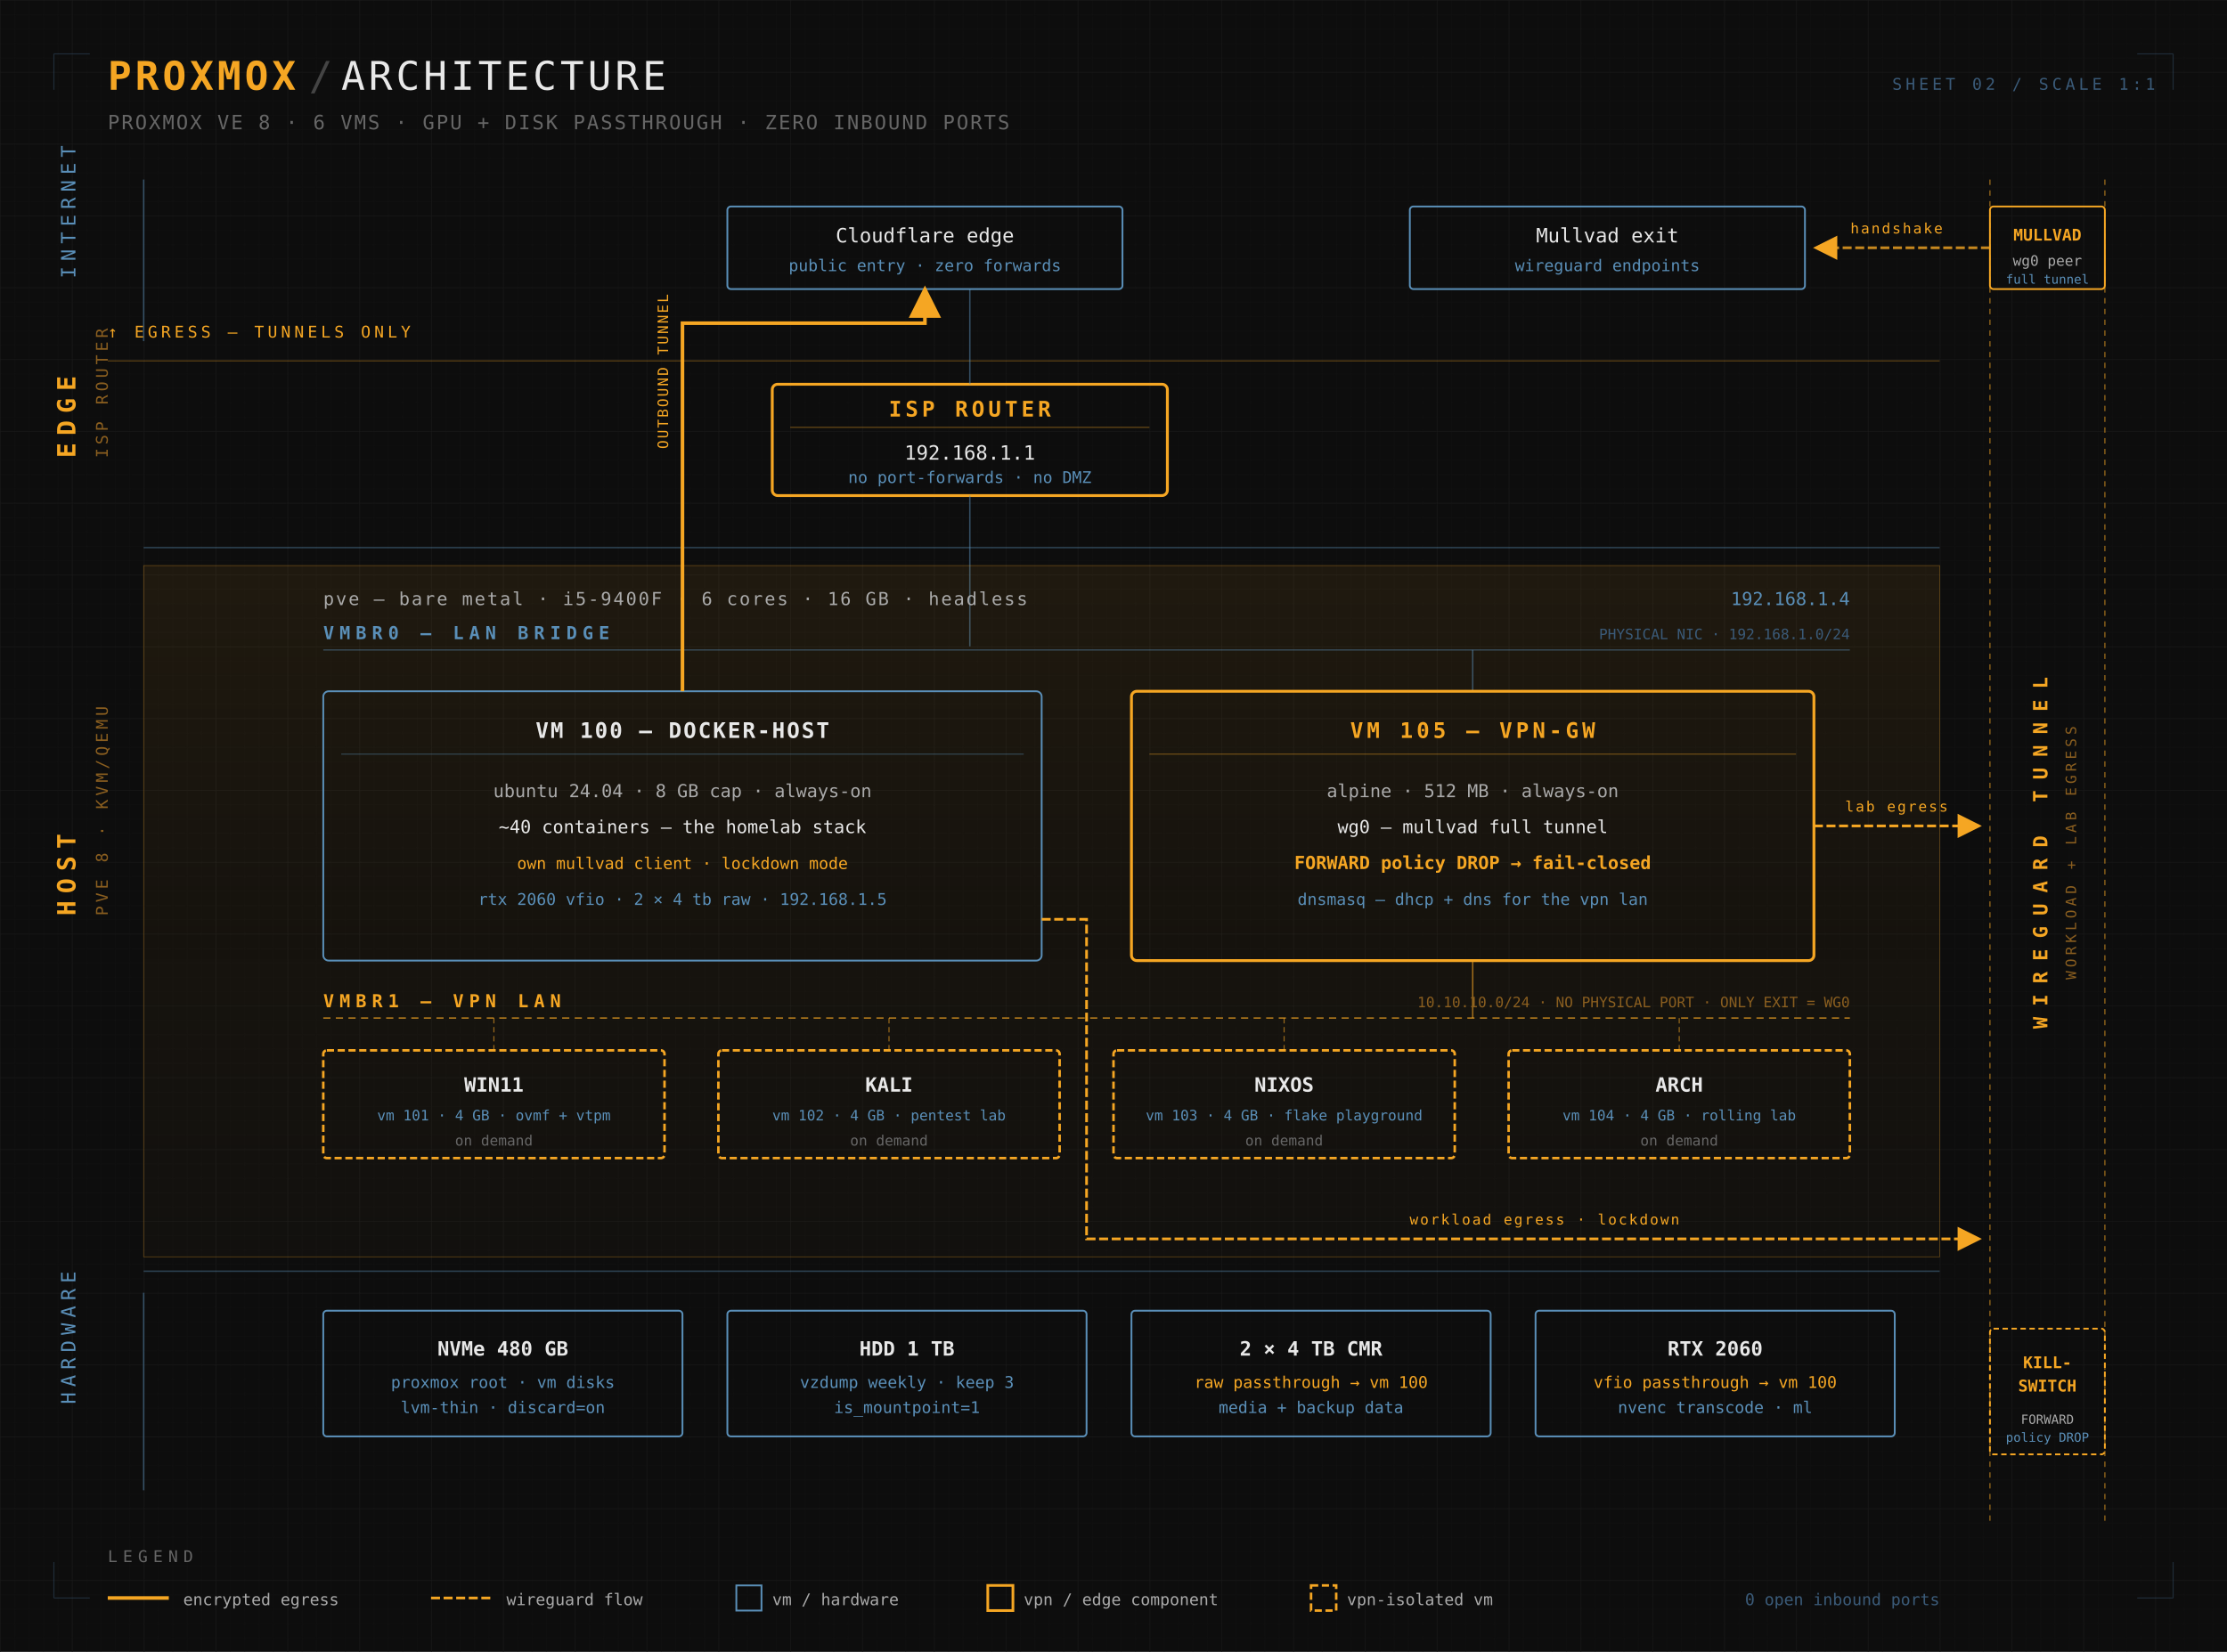
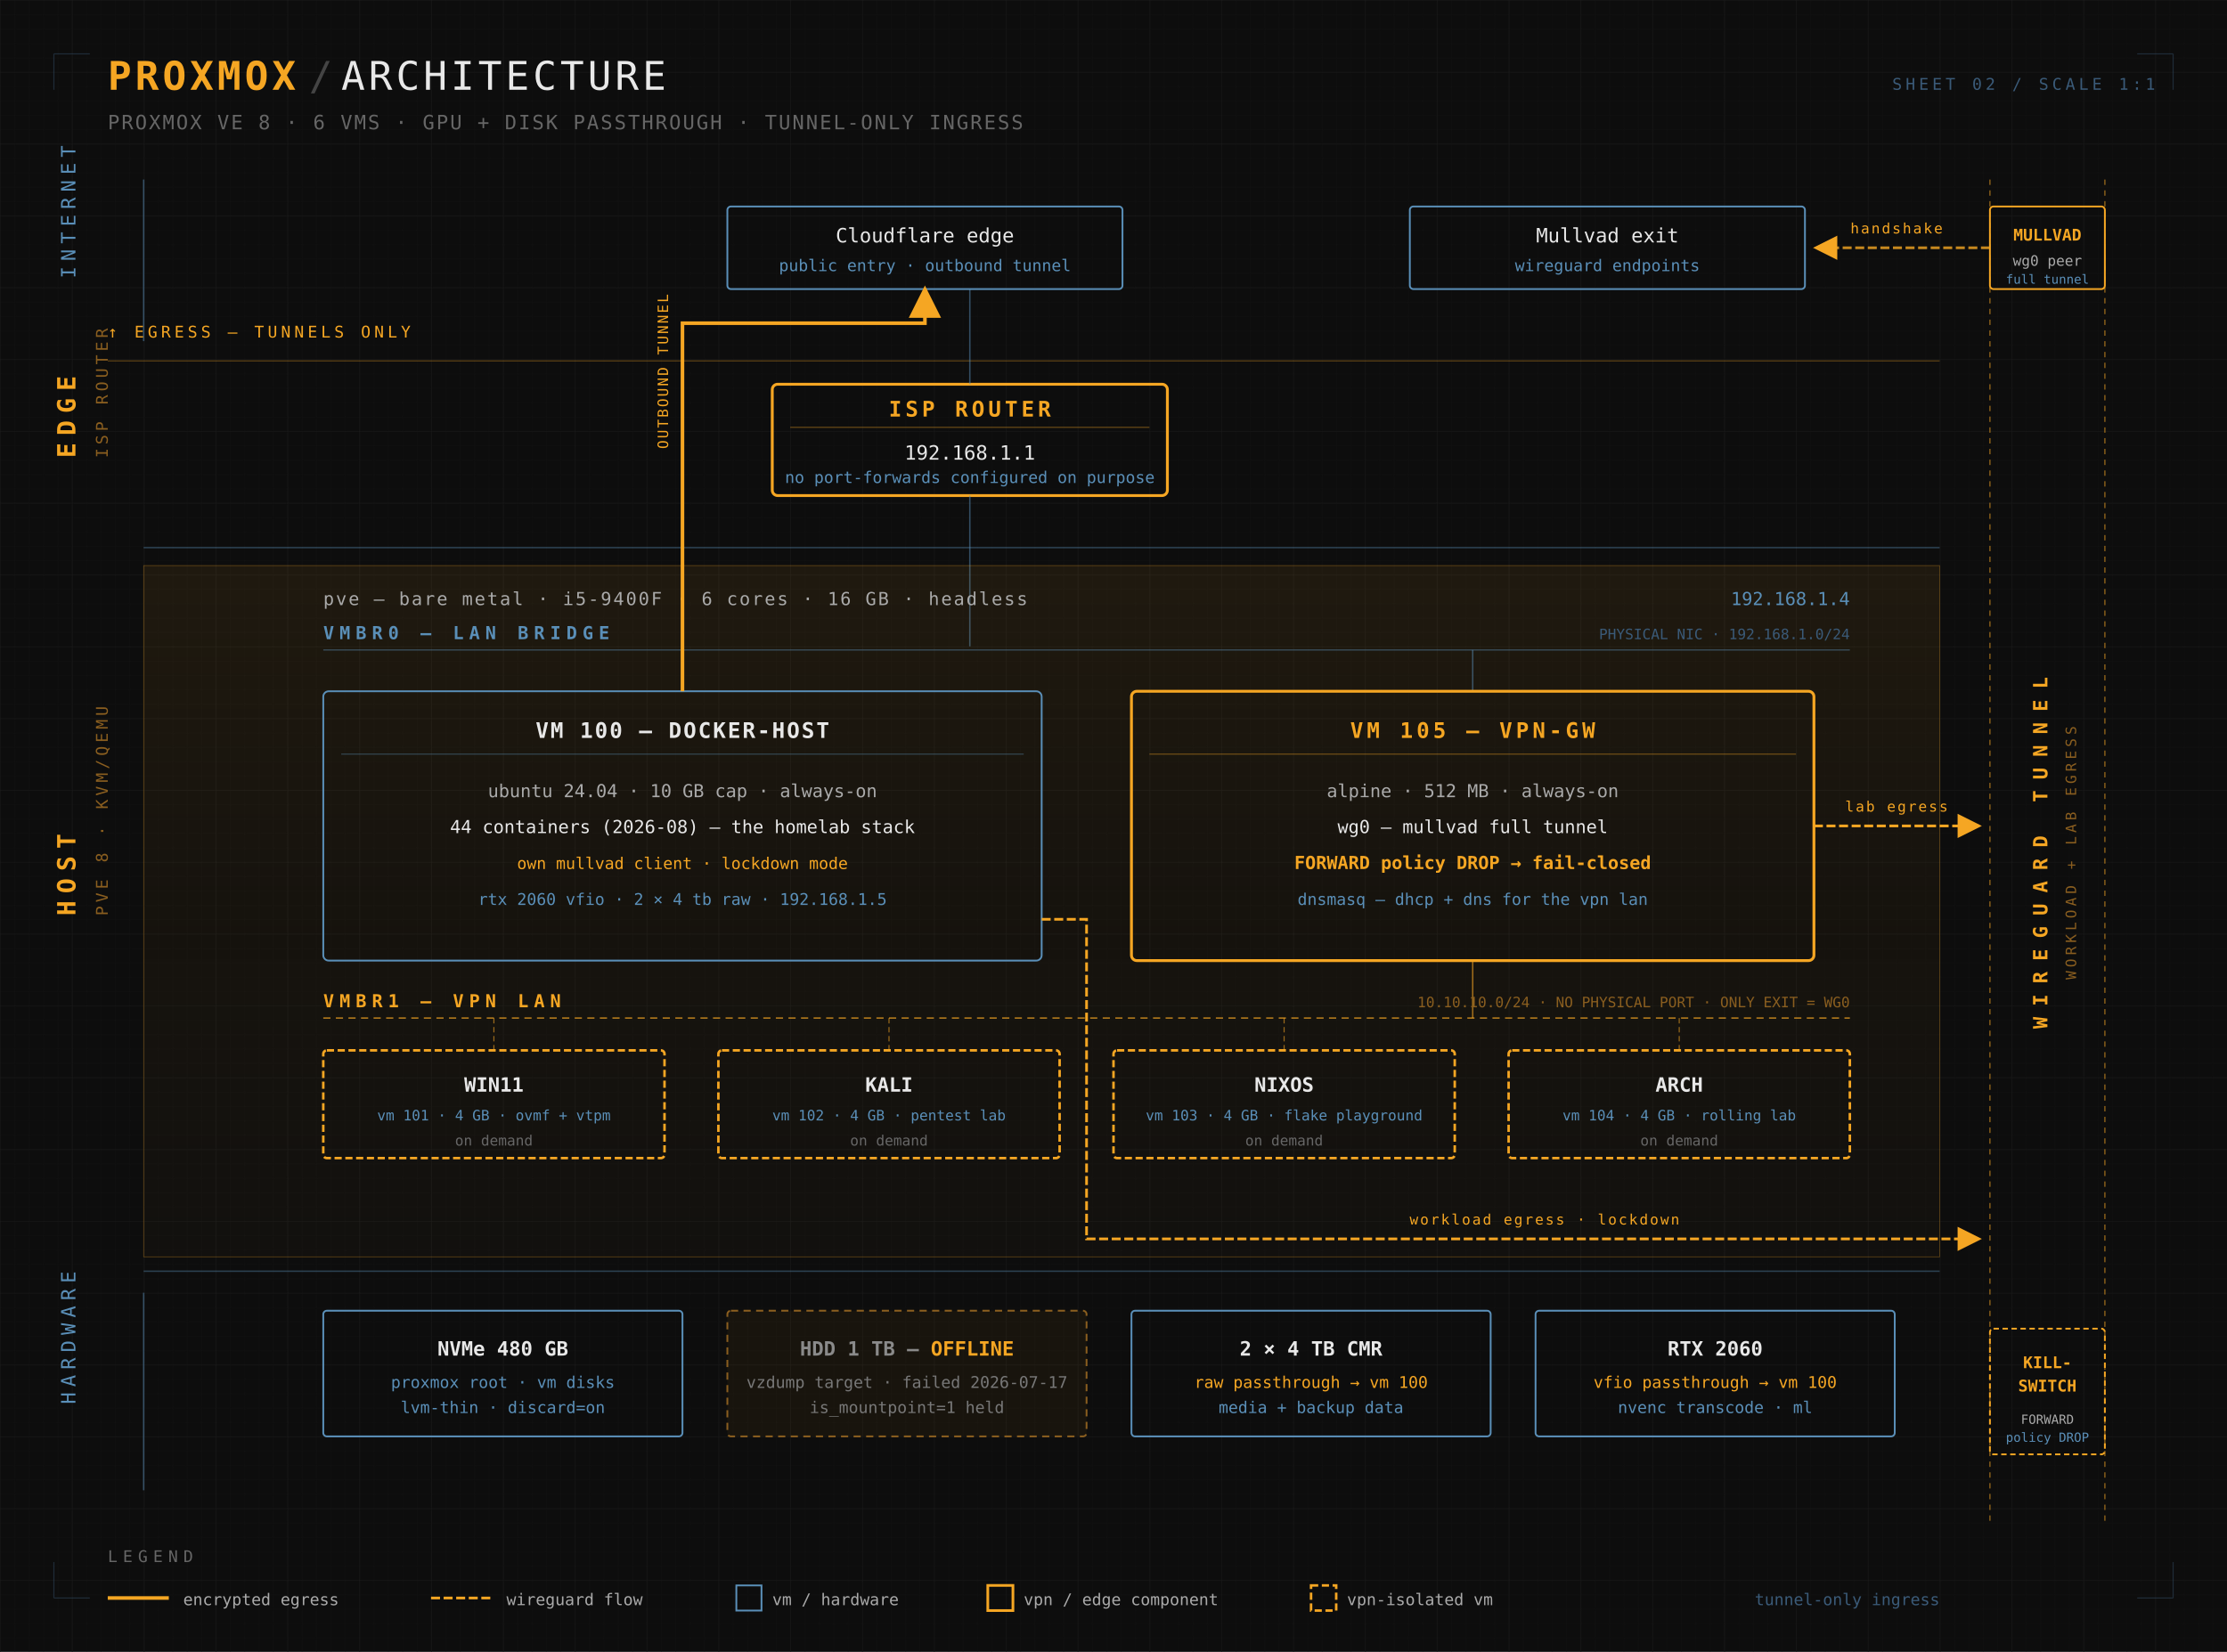
<svg xmlns="http://www.w3.org/2000/svg" viewBox="0 0 1240 920" font-family="'Cascadia Mono','Cascadia Code','JetBrains Mono','SF Mono',Menlo,monospace" role="img" aria-label="Proxmox homelab architecture: one host, two bridges, VPN gateway VM, passthrough workload VM">
  <defs>
    <pattern id="grid" width="40" height="40" patternUnits="userSpaceOnUse">
      <path d="M 40 0 L 0 0 0 40" fill="none" stroke="#1a1a1a" stroke-width="0.5" />
    </pattern>
    <pattern id="gridFine" width="8" height="8" patternUnits="userSpaceOnUse">
      <path d="M 8 0 L 0 0 0 8" fill="none" stroke="#141414" stroke-width="0.3" />
    </pattern>
    <linearGradient id="hostBand" x1="0" y1="0" x2="0" y2="1">
      <stop offset="0%" stop-color="#f5a623" stop-opacity="0.08" />
      <stop offset="50%" stop-color="#f5a623" stop-opacity="0.04" />
      <stop offset="100%" stop-color="#f5a623" stop-opacity="0.02" />
    </linearGradient>
    <linearGradient id="edgeRule" x1="0" y1="0" x2="1" y2="0">
      <stop offset="0%" stop-color="#f5a623" stop-opacity="0.2" />
      <stop offset="10%" stop-color="#f5a623" stop-opacity="1.0" />
      <stop offset="90%" stop-color="#f5a623" stop-opacity="1.0" />
      <stop offset="100%" stop-color="#f5a623" stop-opacity="0.2" />
    </linearGradient>
    <marker id="arrowAmber" markerWidth="9" markerHeight="9" refX="8" refY="4.5" orient="auto">
      <path d="M0,0 L9,4.5 L0,9 z" fill="#f5a623" />
    </marker>
  </defs>
  <rect width="1240" height="920" fill="#0d0d0d" />
  <rect width="1240" height="920" fill="url(#gridFine)" />
  <rect width="1240" height="920" fill="url(#grid)" />
  <text x="60" y="50" font-size="22" fill="#f5a623" font-weight="700" letter-spacing="2">PROXMOX</text>
  <text x="172" y="50" font-size="22" fill="#444" font-weight="300">/</text>
  <text x="190" y="50" font-size="22" fill="#e8e8e8" font-weight="300" letter-spacing="2">ARCHITECTURE</text>
-   <text x="60" y="72" font-size="11" fill="#666" letter-spacing="1">PROXMOX VE 8 · 6 VMS · GPU + DISK PASSTHROUGH · ZERO INBOUND PORTS</text>
+   <text x="60" y="72" font-size="11" fill="#666" letter-spacing="1">PROXMOX VE 8 · 6 VMS · GPU + DISK PASSTHROUGH · TUNNEL-ONLY INGRESS</text>
  <g stroke="#3a5a78" stroke-width="0.6" fill="none" stroke-opacity="0.4">
    <path d="M 30 30 L 30 50 M 30 30 L 50 30" />
    <path d="M 1210 30 L 1210 50 M 1210 30 L 1190 30" />
    <path d="M 30 890 L 30 870 M 30 890 L 50 890" />
    <path d="M 1210 890 L 1210 870 M 1210 890 L 1190 890" />
  </g>
  <text x="1200" y="50" font-size="9" fill="#3a5a78" text-anchor="end" letter-spacing="2">SHEET 02 / SCALE 1:1</text>
  <text x="42" y="155" font-size="11" fill="#5a8fb8" letter-spacing="3" transform="rotate(-90,42,155)">INTERNET</text>
  <line x1="80" y1="100" x2="80" y2="190" stroke="#5a8fb8" stroke-width="0.8" stroke-opacity="0.5" />
  <g stroke="#5a8fb8" stroke-width="1" fill="none">
    <rect x="405" y="115" width="220" height="46" rx="2" />
    <rect x="785" y="115" width="220" height="46" rx="2" />
  </g>
  <g font-size="11" fill="#e8e8e8" text-anchor="middle">
    <text x="515" y="135">Cloudflare edge</text>
-     <text x="515" y="151" font-size="9" fill="#5a8fb8">public entry · zero forwards</text>
+     <text x="515" y="151" font-size="9" fill="#5a8fb8">public entry · outbound tunnel</text>
    <text x="895" y="135">Mullvad exit</text>
    <text x="895" y="151" font-size="9" fill="#5a8fb8">wireguard endpoints</text>
  </g>
  <line x1="60" y1="195" x2="1080" y2="195" stroke="url(#edgeRule)" stroke-width="3" />
  <line x1="60" y1="201" x2="1080" y2="201" stroke="#f5a623" stroke-width="0.6" stroke-opacity="0.35" />
  <text x="60" y="188" font-size="9" fill="#f5a623" letter-spacing="2">↑ EGRESS — TUNNELS ONLY</text>
  <text x="42" y="255" font-size="14" fill="#f5a623" letter-spacing="4" font-weight="700" transform="rotate(-90,42,255)">EDGE</text>
  <text x="60" y="255" font-size="9" fill="#8a5e1f" letter-spacing="2" transform="rotate(-90,60,255)">ISP ROUTER</text>
  <rect x="430" y="214" width="220" height="62" rx="3" fill="none" stroke="#f5a623" stroke-width="1.6" />
  <line x1="440" y1="238" x2="640" y2="238" stroke="#f5a623" stroke-width="0.6" stroke-opacity="0.4" />
  <g text-anchor="middle">
    <text x="540" y="232" font-size="12" fill="#f5a623" font-weight="600" letter-spacing="2">ISP ROUTER</text>
    <text x="540" y="256" font-size="11" fill="#e8e8e8">192.168.1.1</text>
-     <text x="540" y="269" font-size="9" fill="#5a8fb8">no port-forwards · no DMZ</text>
+     <text x="540" y="269" font-size="9" fill="#5a8fb8">no port-forwards configured on purpose</text>
  </g>
  <g stroke="#5a8fb8" stroke-width="0.8" stroke-opacity="0.5">
    <line x1="540" y1="161" x2="540" y2="214" />
    <line x1="540" y1="276" x2="540" y2="360" />
  </g>
  <line x1="80" y1="305" x2="1080" y2="305" stroke="#5a8fb8" stroke-width="0.8" stroke-opacity="0.4" />
  <rect x="80" y="315" width="1000" height="385" fill="url(#hostBand)" />
  <rect x="80" y="315" width="1000" height="385" fill="none" stroke="#f5a623" stroke-width="0.4" stroke-opacity="0.35" />
  <text x="42" y="510" font-size="14" fill="#f5a623" letter-spacing="4" font-weight="700" transform="rotate(-90,42,510)">HOST</text>
  <text x="60" y="510" font-size="9" fill="#8a5e1f" letter-spacing="2" transform="rotate(-90,60,510)">PVE 8 · KVM/QEMU</text>
  <text x="180" y="337" font-size="10" fill="#aaa" letter-spacing="1">pve — bare metal · i5-9400F · 6 cores · 16 GB · headless</text>
  <text x="1030" y="337" font-size="10" fill="#5a8fb8" text-anchor="end">192.168.1.4</text>
  <text x="180" y="356" font-size="10" fill="#5a8fb8" letter-spacing="3" font-weight="600">VMBR0 — LAN BRIDGE</text>
  <line x1="180" y1="362" x2="1030" y2="362" stroke="#5a8fb8" stroke-width="0.6" stroke-opacity="0.5" />
  <text x="1030" y="356" font-size="8" fill="#3a5a78" text-anchor="end">PHYSICAL NIC · 192.168.1.0/24</text>
  <g stroke="#5a8fb8" stroke-width="0.8" stroke-opacity="0.5">
    <line x1="380" y1="362" x2="380" y2="385" />
    <line x1="820" y1="362" x2="820" y2="385" />
  </g>
  <rect x="180" y="385" width="400" height="150" rx="3" fill="none" stroke="#5a8fb8" stroke-width="1" />
  <line x1="190" y1="420" x2="570" y2="420" stroke="#5a8fb8" stroke-width="0.6" stroke-opacity="0.4" />
  <g text-anchor="middle">
    <text x="380" y="411" font-size="12" fill="#e8e8e8" font-weight="600" letter-spacing="1">VM 100 — DOCKER-HOST</text>
-     <text x="380" y="444" font-size="10" fill="#aaa">ubuntu 24.04 · 8 GB cap · always-on</text>
-     <text x="380" y="464" font-size="10" fill="#e8e8e8">~40 containers — the homelab stack</text>
+     <text x="380" y="444" font-size="10" fill="#aaa">ubuntu 24.04 · 10 GB cap · always-on</text>
+     <text x="380" y="464" font-size="10" fill="#e8e8e8">44 containers (2026-08) — the homelab stack</text>
    <text x="380" y="484" font-size="9" fill="#f5a623">own mullvad client · lockdown mode</text>
    <text x="380" y="504" font-size="9" fill="#5a8fb8">rtx 2060 vfio · 2 × 4 tb raw · 192.168.1.5</text>
  </g>
  <rect x="630" y="385" width="380" height="150" rx="3" fill="none" stroke="#f5a623" stroke-width="1.6" />
  <line x1="640" y1="420" x2="1000" y2="420" stroke="#f5a623" stroke-width="0.6" stroke-opacity="0.4" />
  <g text-anchor="middle">
    <text x="820" y="411" font-size="12" fill="#f5a623" font-weight="600" letter-spacing="2">VM 105 — VPN-GW</text>
    <text x="820" y="444" font-size="10" fill="#aaa">alpine · 512 MB · always-on</text>
    <text x="820" y="464" font-size="10" fill="#e8e8e8">wg0 — mullvad full tunnel</text>
    <text x="820" y="484" font-size="10" fill="#f5a623" font-weight="600">FORWARD policy DROP → fail-closed</text>
    <text x="820" y="504" font-size="9" fill="#5a8fb8">dnsmasq — dhcp + dns for the vpn lan</text>
  </g>
  <line x1="820" y1="535" x2="820" y2="567" stroke="#f5a623" stroke-width="0.8" stroke-opacity="0.6" />
  <text x="180" y="561" font-size="10" fill="#f5a623" letter-spacing="3" font-weight="600">VMBR1 — VPN LAN</text>
  <line x1="180" y1="567" x2="1030" y2="567" stroke="#f5a623" stroke-width="0.8" stroke-dasharray="4,3" stroke-opacity="0.7" />
  <text x="1030" y="561" font-size="8" fill="#8a5e1f" text-anchor="end">10.10.10.0/24 · NO PHYSICAL PORT · ONLY EXIT = WG0</text>
  <g stroke="#f5a623" stroke-width="0.6" stroke-dasharray="3,2" stroke-opacity="0.6">
    <line x1="275" y1="567" x2="275" y2="585" />
    <line x1="495" y1="567" x2="495" y2="585" />
    <line x1="715" y1="567" x2="715" y2="585" />
    <line x1="935" y1="567" x2="935" y2="585" />
  </g>
  <g fill="none" stroke="#f5a623" stroke-width="1.4" stroke-dasharray="4,2">
    <rect x="180" y="585" width="190" height="60" rx="2" />
    <rect x="400" y="585" width="190" height="60" rx="2" />
    <rect x="620" y="585" width="190" height="60" rx="2" />
    <rect x="840" y="585" width="190" height="60" rx="2" />
  </g>
  <g text-anchor="middle">
    <text x="275" y="608" font-size="11" fill="#e8e8e8" font-weight="600">WIN11</text>
    <text x="275" y="624" font-size="8" fill="#5a8fb8">vm 101 · 4 GB · ovmf + vtpm</text>
    <text x="275" y="638" font-size="8" fill="#666">on demand</text>
    <text x="495" y="608" font-size="11" fill="#e8e8e8" font-weight="600">KALI</text>
    <text x="495" y="624" font-size="8" fill="#5a8fb8">vm 102 · 4 GB · pentest lab</text>
    <text x="495" y="638" font-size="8" fill="#666">on demand</text>
    <text x="715" y="608" font-size="11" fill="#e8e8e8" font-weight="600">NIXOS</text>
    <text x="715" y="624" font-size="8" fill="#5a8fb8">vm 103 · 4 GB · flake playground</text>
    <text x="715" y="638" font-size="8" fill="#666">on demand</text>
    <text x="935" y="608" font-size="11" fill="#e8e8e8" font-weight="600">ARCH</text>
    <text x="935" y="624" font-size="8" fill="#5a8fb8">vm 104 · 4 GB · rolling lab</text>
    <text x="935" y="638" font-size="8" fill="#666">on demand</text>
  </g>
  <line x1="80" y1="708" x2="1080" y2="708" stroke="#5a8fb8" stroke-width="0.8" stroke-opacity="0.4" />
  <text x="42" y="782" font-size="11" fill="#5a8fb8" letter-spacing="3" transform="rotate(-90,42,782)">HARDWARE</text>
  <line x1="80" y1="720" x2="80" y2="830" stroke="#5a8fb8" stroke-width="0.8" stroke-opacity="0.5" />
  <g stroke="#5a8fb8" stroke-width="1" fill="none">
    <rect x="180" y="730" width="200" height="70" rx="2" />
-     <rect x="405" y="730" width="200" height="70" rx="2" />
    <rect x="630" y="730" width="200" height="70" rx="2" />
    <rect x="855" y="730" width="200" height="70" rx="2" />
  </g>
+   <rect x="405" y="730" width="200" height="70" rx="2" fill="#f5a623" fill-opacity="0.05" stroke="#8a5e1f" stroke-width="1" stroke-dasharray="4,3" />
  <g text-anchor="middle">
    <text x="280" y="755" font-size="11" fill="#e8e8e8" font-weight="600">NVMe 480 GB</text>
    <text x="280" y="773" font-size="9" fill="#5a8fb8">proxmox root · vm disks</text>
    <text x="280" y="787" font-size="9" fill="#5a8fb8">lvm-thin · discard=on</text>
-     <text x="505" y="755" font-size="11" fill="#e8e8e8" font-weight="600">HDD 1 TB</text>
-     <text x="505" y="773" font-size="9" fill="#5a8fb8">vzdump weekly · keep 3</text>
-     <text x="505" y="787" font-size="9" fill="#5a8fb8">is_mountpoint=1</text>
+     <text x="505" y="755" font-size="11" fill="#8a8a8a" font-weight="600">HDD 1 TB — <tspan fill="#f5a623">OFFLINE</tspan>
+     </text>
+     <text x="505" y="773" font-size="9" fill="#777">vzdump target · failed 2026-07-17</text>
+     <text x="505" y="787" font-size="9" fill="#777">is_mountpoint=1 held</text>
    <text x="730" y="755" font-size="11" fill="#e8e8e8" font-weight="600">2 × 4 TB CMR</text>
    <text x="730" y="773" font-size="9" fill="#f5a623">raw passthrough → vm 100</text>
    <text x="730" y="787" font-size="9" fill="#5a8fb8">media + backup data</text>
    <text x="955" y="755" font-size="11" fill="#e8e8e8" font-weight="600">RTX 2060</text>
    <text x="955" y="773" font-size="9" fill="#f5a623">vfio passthrough → vm 100</text>
    <text x="955" y="787" font-size="9" fill="#5a8fb8">nvenc transcode · ml</text>
  </g>
  <g id="vpn">
    <line x1="1108" y1="100" x2="1108" y2="850" stroke="#f5a623" stroke-width="0.7" stroke-dasharray="3,3" stroke-opacity="0.55" />
    <line x1="1172" y1="100" x2="1172" y2="850" stroke="#f5a623" stroke-width="0.7" stroke-dasharray="3,3" stroke-opacity="0.55" />
    <text x="1140" y="475" font-size="11" fill="#f5a623" letter-spacing="6" font-weight="700" text-anchor="middle" transform="rotate(-90,1140,475)">WIREGUARD TUNNEL</text>
    <text x="1156" y="475" font-size="8" fill="#8a5e1f" letter-spacing="2" text-anchor="middle" transform="rotate(-90,1156,475)">WORKLOAD + LAB EGRESS</text>
    <rect x="1108" y="115" width="64" height="46" rx="2" fill="none" stroke="#f5a623" stroke-width="1" />
    <text x="1140" y="134" font-size="9" fill="#f5a623" text-anchor="middle" font-weight="600">MULLVAD</text>
    <text x="1140" y="148" font-size="8" fill="#aaa" text-anchor="middle">wg0 peer</text>
    <text x="1140" y="158" font-size="7" fill="#5a8fb8" text-anchor="middle">full tunnel</text>
    <rect x="1108" y="740" width="64" height="70" rx="2" fill="none" stroke="#f5a623" stroke-width="1" stroke-dasharray="3,2" />
    <text x="1140" y="762" font-size="9" fill="#f5a623" text-anchor="middle" font-weight="600">KILL-</text>
    <text x="1140" y="775" font-size="9" fill="#f5a623" text-anchor="middle" font-weight="600">SWITCH</text>
    <text x="1140" y="793" font-size="7" fill="#aaa" text-anchor="middle">FORWARD</text>
    <text x="1140" y="803" font-size="7" fill="#5a8fb8" text-anchor="middle">policy DROP</text>
  </g>
  <g stroke="#f5a623" stroke-width="2" fill="none">
    <path d="M 380 385 L 380 180 L 515 180 L 515 161" marker-end="url(#arrowAmber)" />
  </g>
  <text x="372" y="250" font-size="8" fill="#f5a623" letter-spacing="1" transform="rotate(-90,372,250)">OUTBOUND TUNNEL</text>
  <g stroke="#f5a623" stroke-width="1.5" stroke-dasharray="5,2" fill="none">
    <path d="M 1108 138 L 1011 138" marker-end="url(#arrowAmber)" stroke-opacity="0.8" />
    <path d="M 1010 460 L 1102 460" marker-end="url(#arrowAmber)" />
    <path d="M 580 512 L 605 512 L 605 690 L 1102 690" marker-end="url(#arrowAmber)" />
  </g>
  <text x="1056" y="130" font-size="8" fill="#f5a623" text-anchor="middle" letter-spacing="1">handshake</text>
  <text x="1056" y="452" font-size="8" fill="#f5a623" text-anchor="middle" letter-spacing="1">lab egress</text>
  <text x="860" y="682" font-size="8" fill="#f5a623" text-anchor="middle" letter-spacing="1">workload egress · lockdown</text>
  <g id="legend" transform="translate(60, 870)">
    <text x="0" y="0" font-size="9" fill="#666" letter-spacing="3">LEGEND</text>
    <line x1="0" y1="20" x2="34" y2="20" stroke="#f5a623" stroke-width="2" />
    <text x="42" y="24" font-size="9" fill="#aaa">encrypted egress</text>
    <line x1="180" y1="20" x2="214" y2="20" stroke="#f5a623" stroke-width="1.5" stroke-dasharray="5,2" />
    <text x="222" y="24" font-size="9" fill="#aaa">wireguard flow</text>
    <rect x="350" y="13" width="14" height="14" fill="none" stroke="#5a8fb8" stroke-width="1" />
    <text x="370" y="24" font-size="9" fill="#aaa">vm / hardware</text>
    <rect x="490" y="13" width="14" height="14" fill="none" stroke="#f5a623" stroke-width="1.5" />
    <text x="510" y="24" font-size="9" fill="#aaa">vpn / edge component</text>
    <rect x="670" y="13" width="14" height="14" fill="none" stroke="#f5a623" stroke-width="1.4" stroke-dasharray="4,2" />
    <text x="690" y="24" font-size="9" fill="#aaa">vpn-isolated vm</text>
-     <text x="1020" y="24" font-size="9" fill="#3a5a78" text-anchor="end">0 open inbound ports</text>
+     <text x="1020" y="24" font-size="9" fill="#3a5a78" text-anchor="end">tunnel-only ingress</text>
  </g>
</svg>
